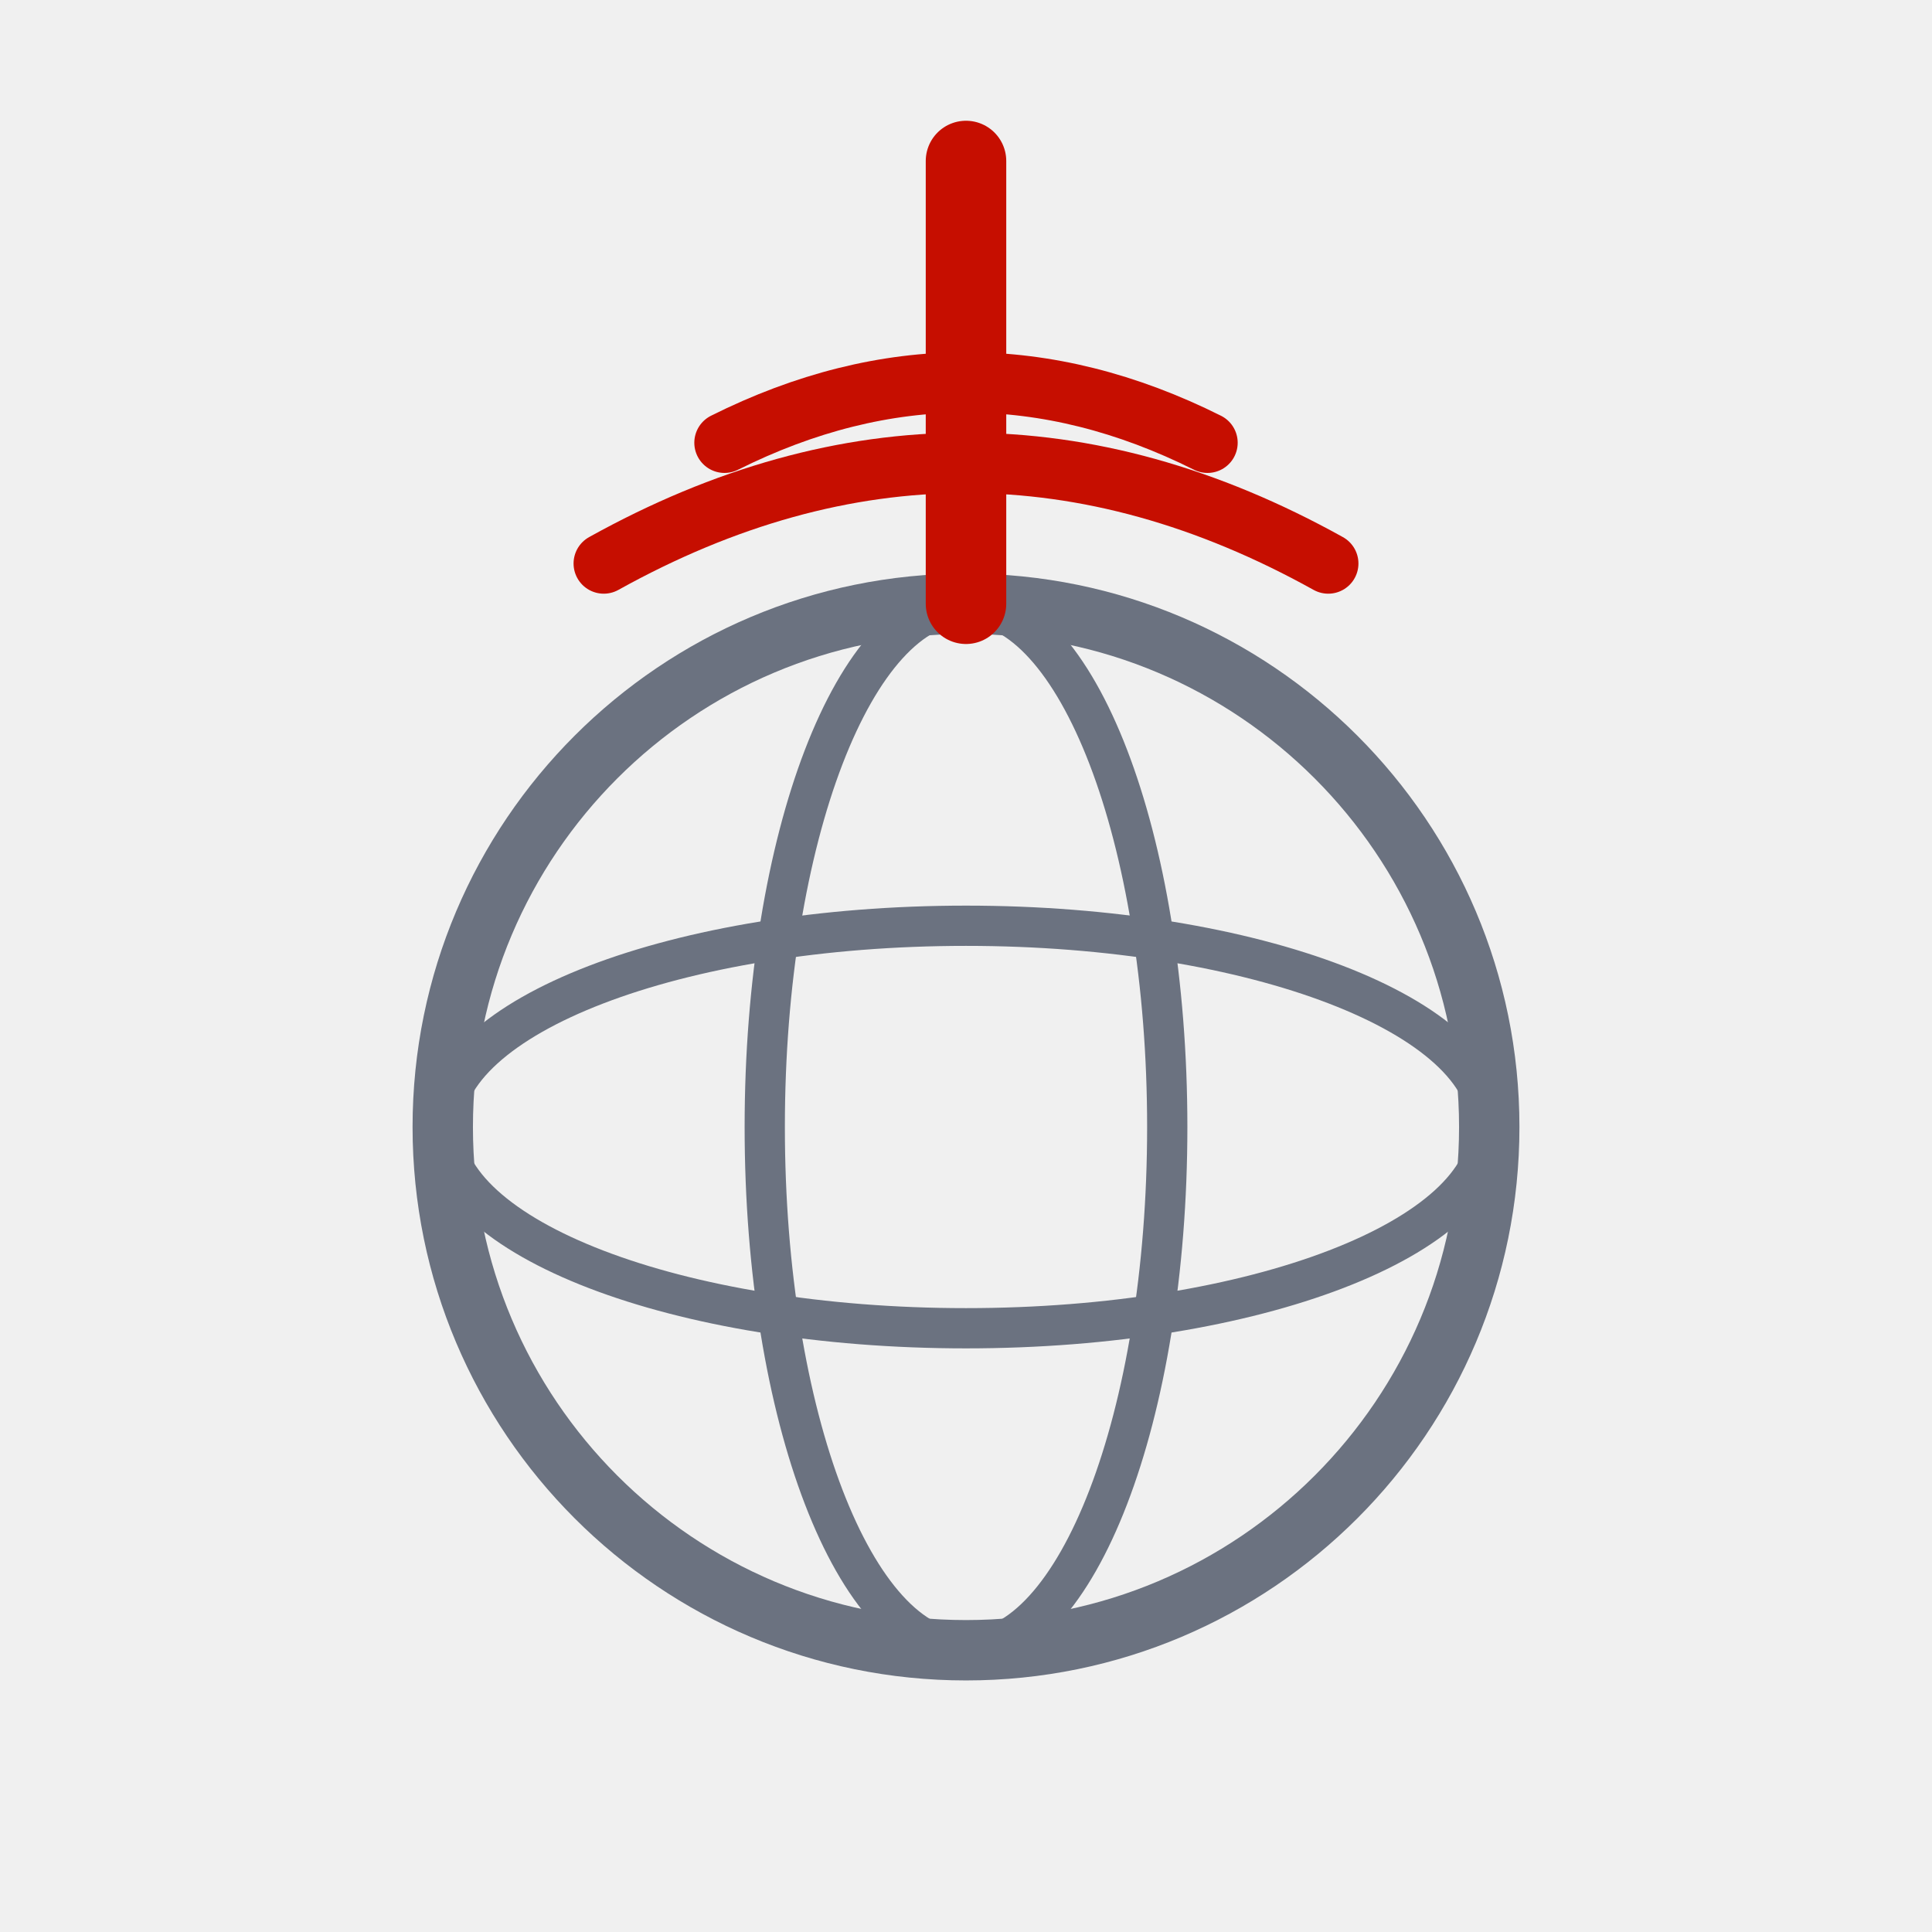
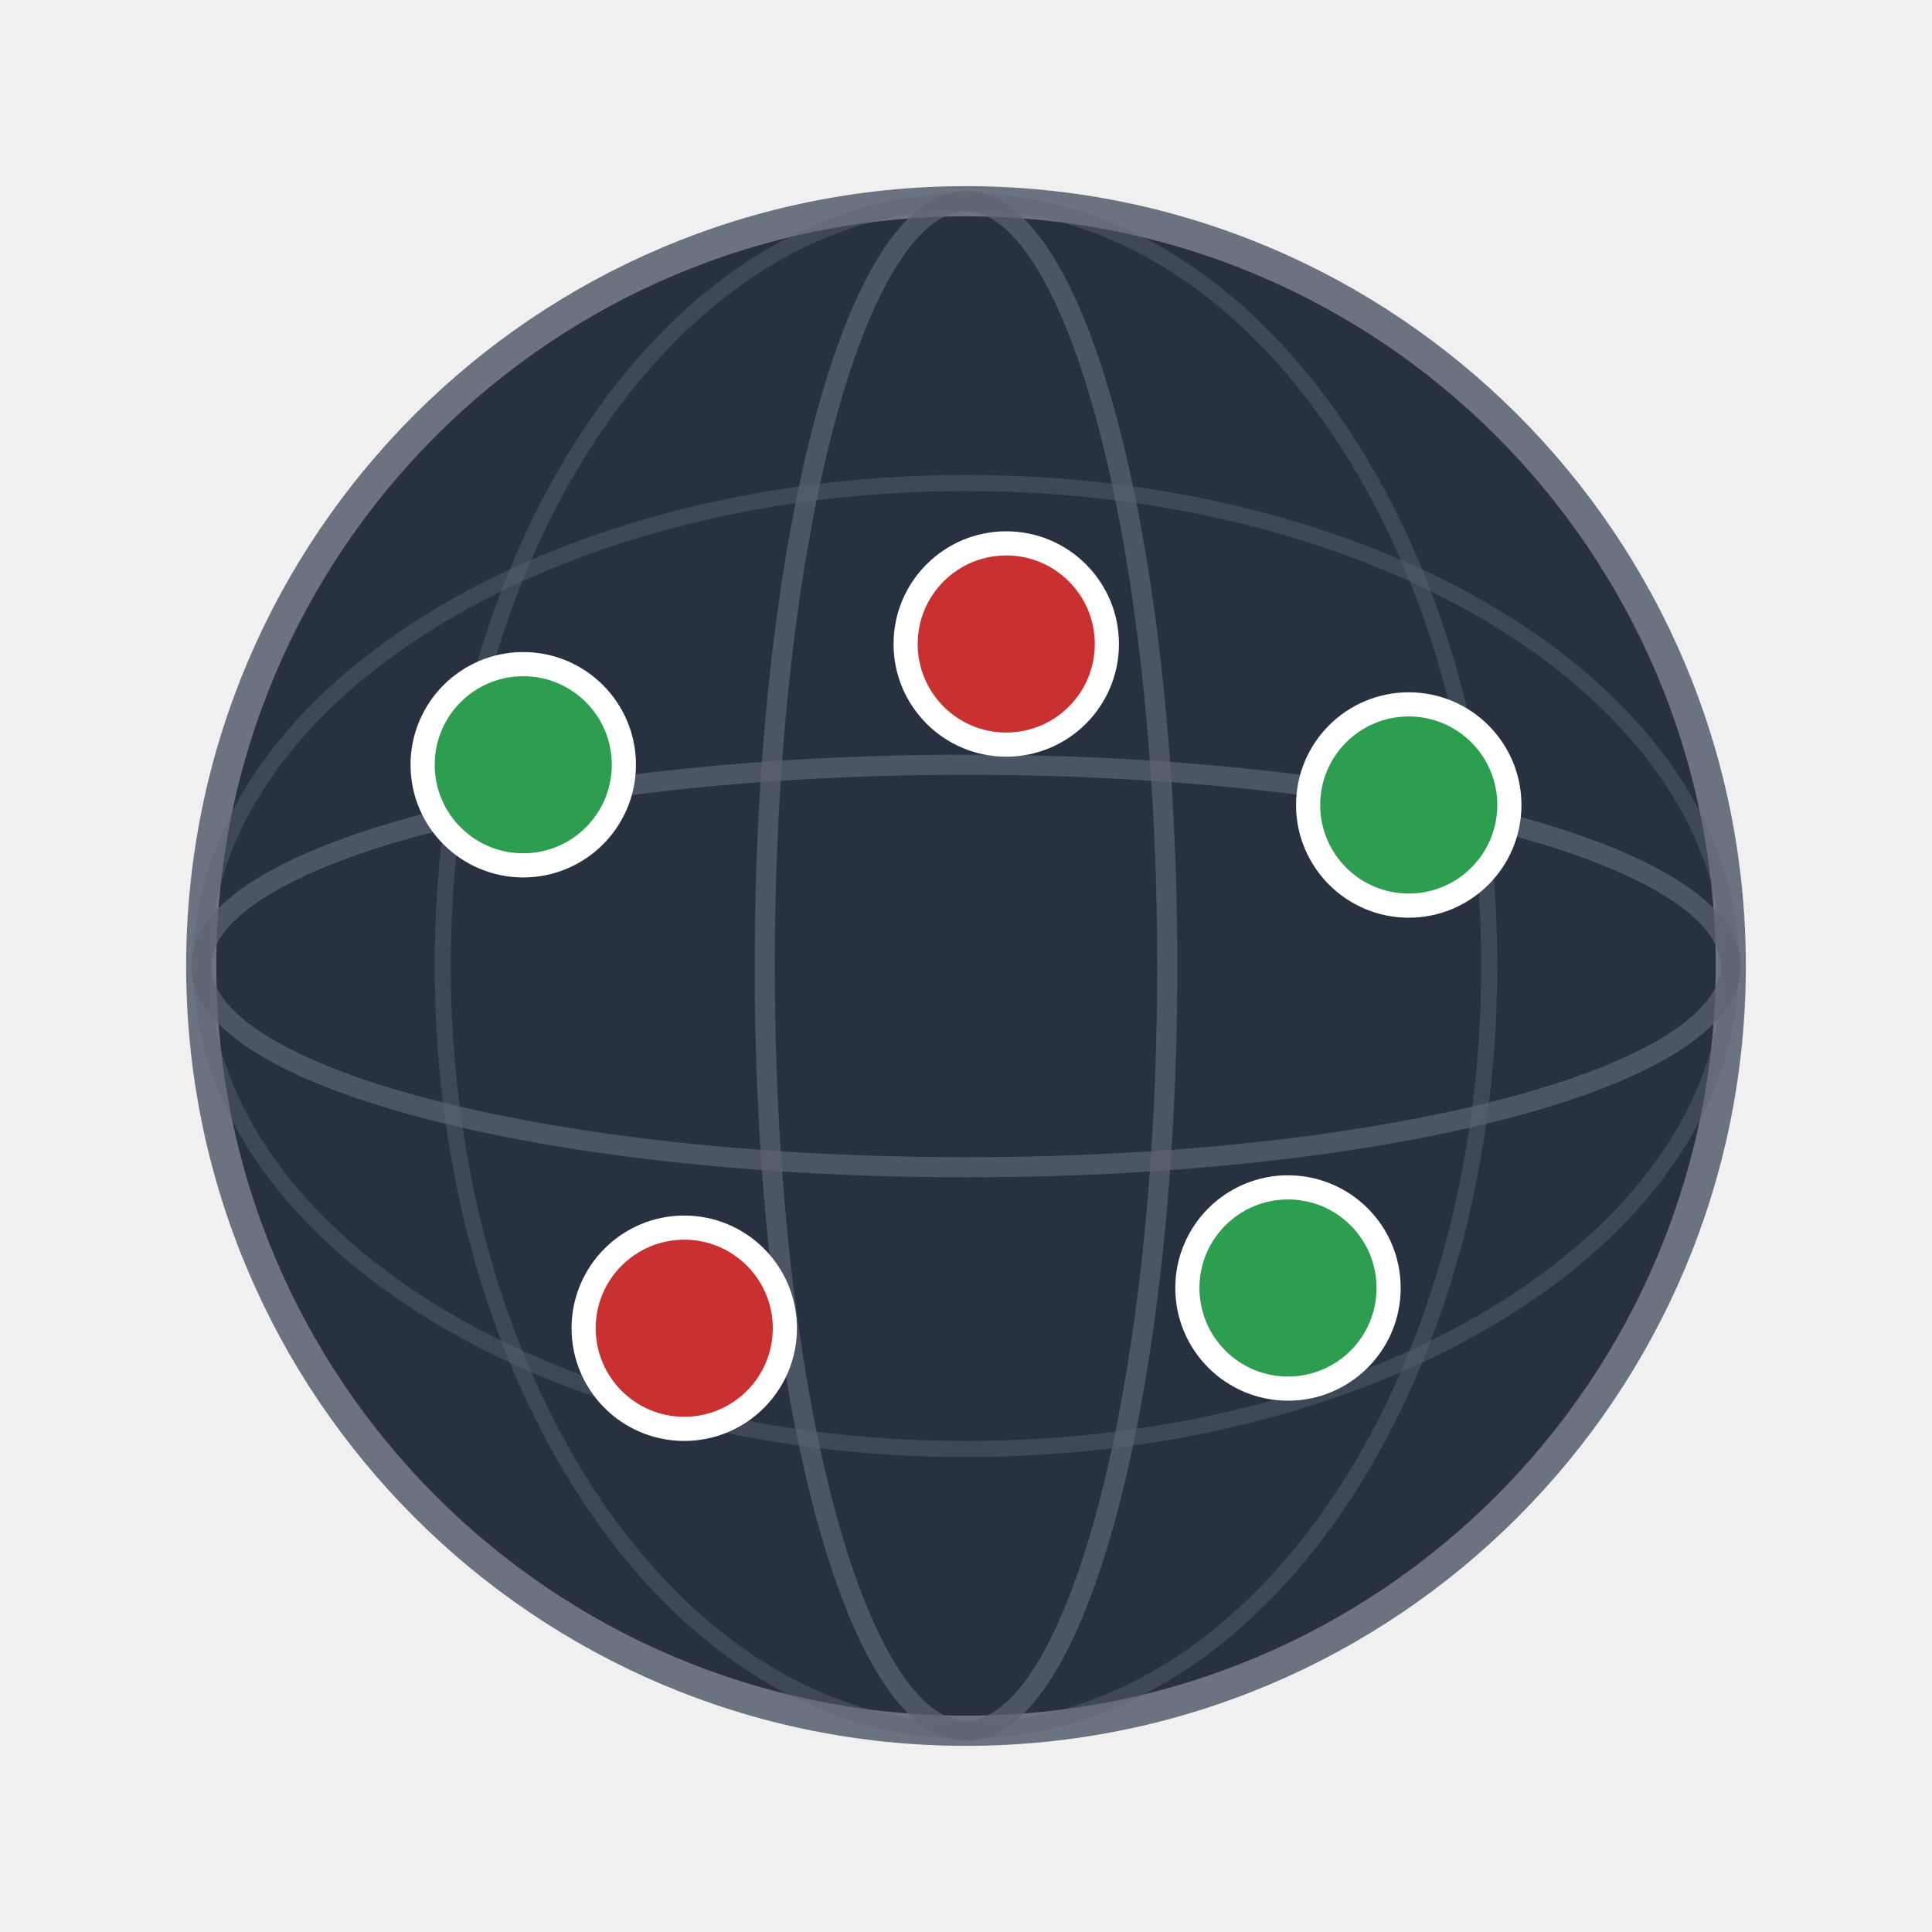
- <svg xmlns="http://www.w3.org/2000/svg" width="96" height="96" viewBox="0 0 96 96" fill="none" stroke-linecap="round" stroke-linejoin="round">
-   <circle cx="48" cy="56" r="26" stroke="#6b7280" stroke-width="3" fill="none" />
-   <ellipse cx="48" cy="56" rx="26" ry="10" stroke="#6b7280" stroke-width="2" fill="none" />
-   <ellipse cx="48" cy="56" rx="10" ry="26" stroke="#6b7280" stroke-width="2" fill="none" />
-   <line x1="48" y1="8" x2="48" y2="30" stroke="#c60e00" stroke-width="4" />
-   <path d="M 36 22 Q 48 16 60 22" stroke="#c60e00" stroke-width="3" fill="none" />
-   <path d="M 30 28 Q 48 18 66 28" stroke="#c60e00" stroke-width="3" fill="none" />
+ <svg xmlns="http://www.w3.org/2000/svg" width="96" height="96" viewBox="0 0 96 96" stroke-linecap="round" stroke-linejoin="round">
+   <circle cx="48" cy="48" r="38" fill="#27313f" stroke="#6b7280" stroke-width="1.5" />
+   <ellipse cx="48" cy="48" rx="38" ry="10" stroke="#5b6472" stroke-width="1" fill="none" opacity="0.7" />
+   <ellipse cx="48" cy="48" rx="38" ry="24" stroke="#5b6472" stroke-width="0.8" fill="none" opacity="0.45" />
+   <ellipse cx="48" cy="48" rx="10" ry="38" stroke="#5b6472" stroke-width="1" fill="none" opacity="0.7" />
+   <ellipse cx="48" cy="48" rx="26" ry="38" stroke="#5b6472" stroke-width="0.8" fill="none" opacity="0.45" />
+   <circle cx="26" cy="38" r="5" fill="#2d9d4f" stroke="#fff" stroke-width="1.2" />
+   <circle cx="50" cy="32" r="5" fill="#c93030" stroke="#fff" stroke-width="1.2" />
+   <circle cx="70" cy="40" r="5" fill="#2d9d4f" stroke="#fff" stroke-width="1.2" />
+   <circle cx="64" cy="64" r="5" fill="#2d9d4f" stroke="#fff" stroke-width="1.2" />
+   <circle cx="34" cy="66" r="5" fill="#c93030" stroke="#fff" stroke-width="1.2" />
</svg>
